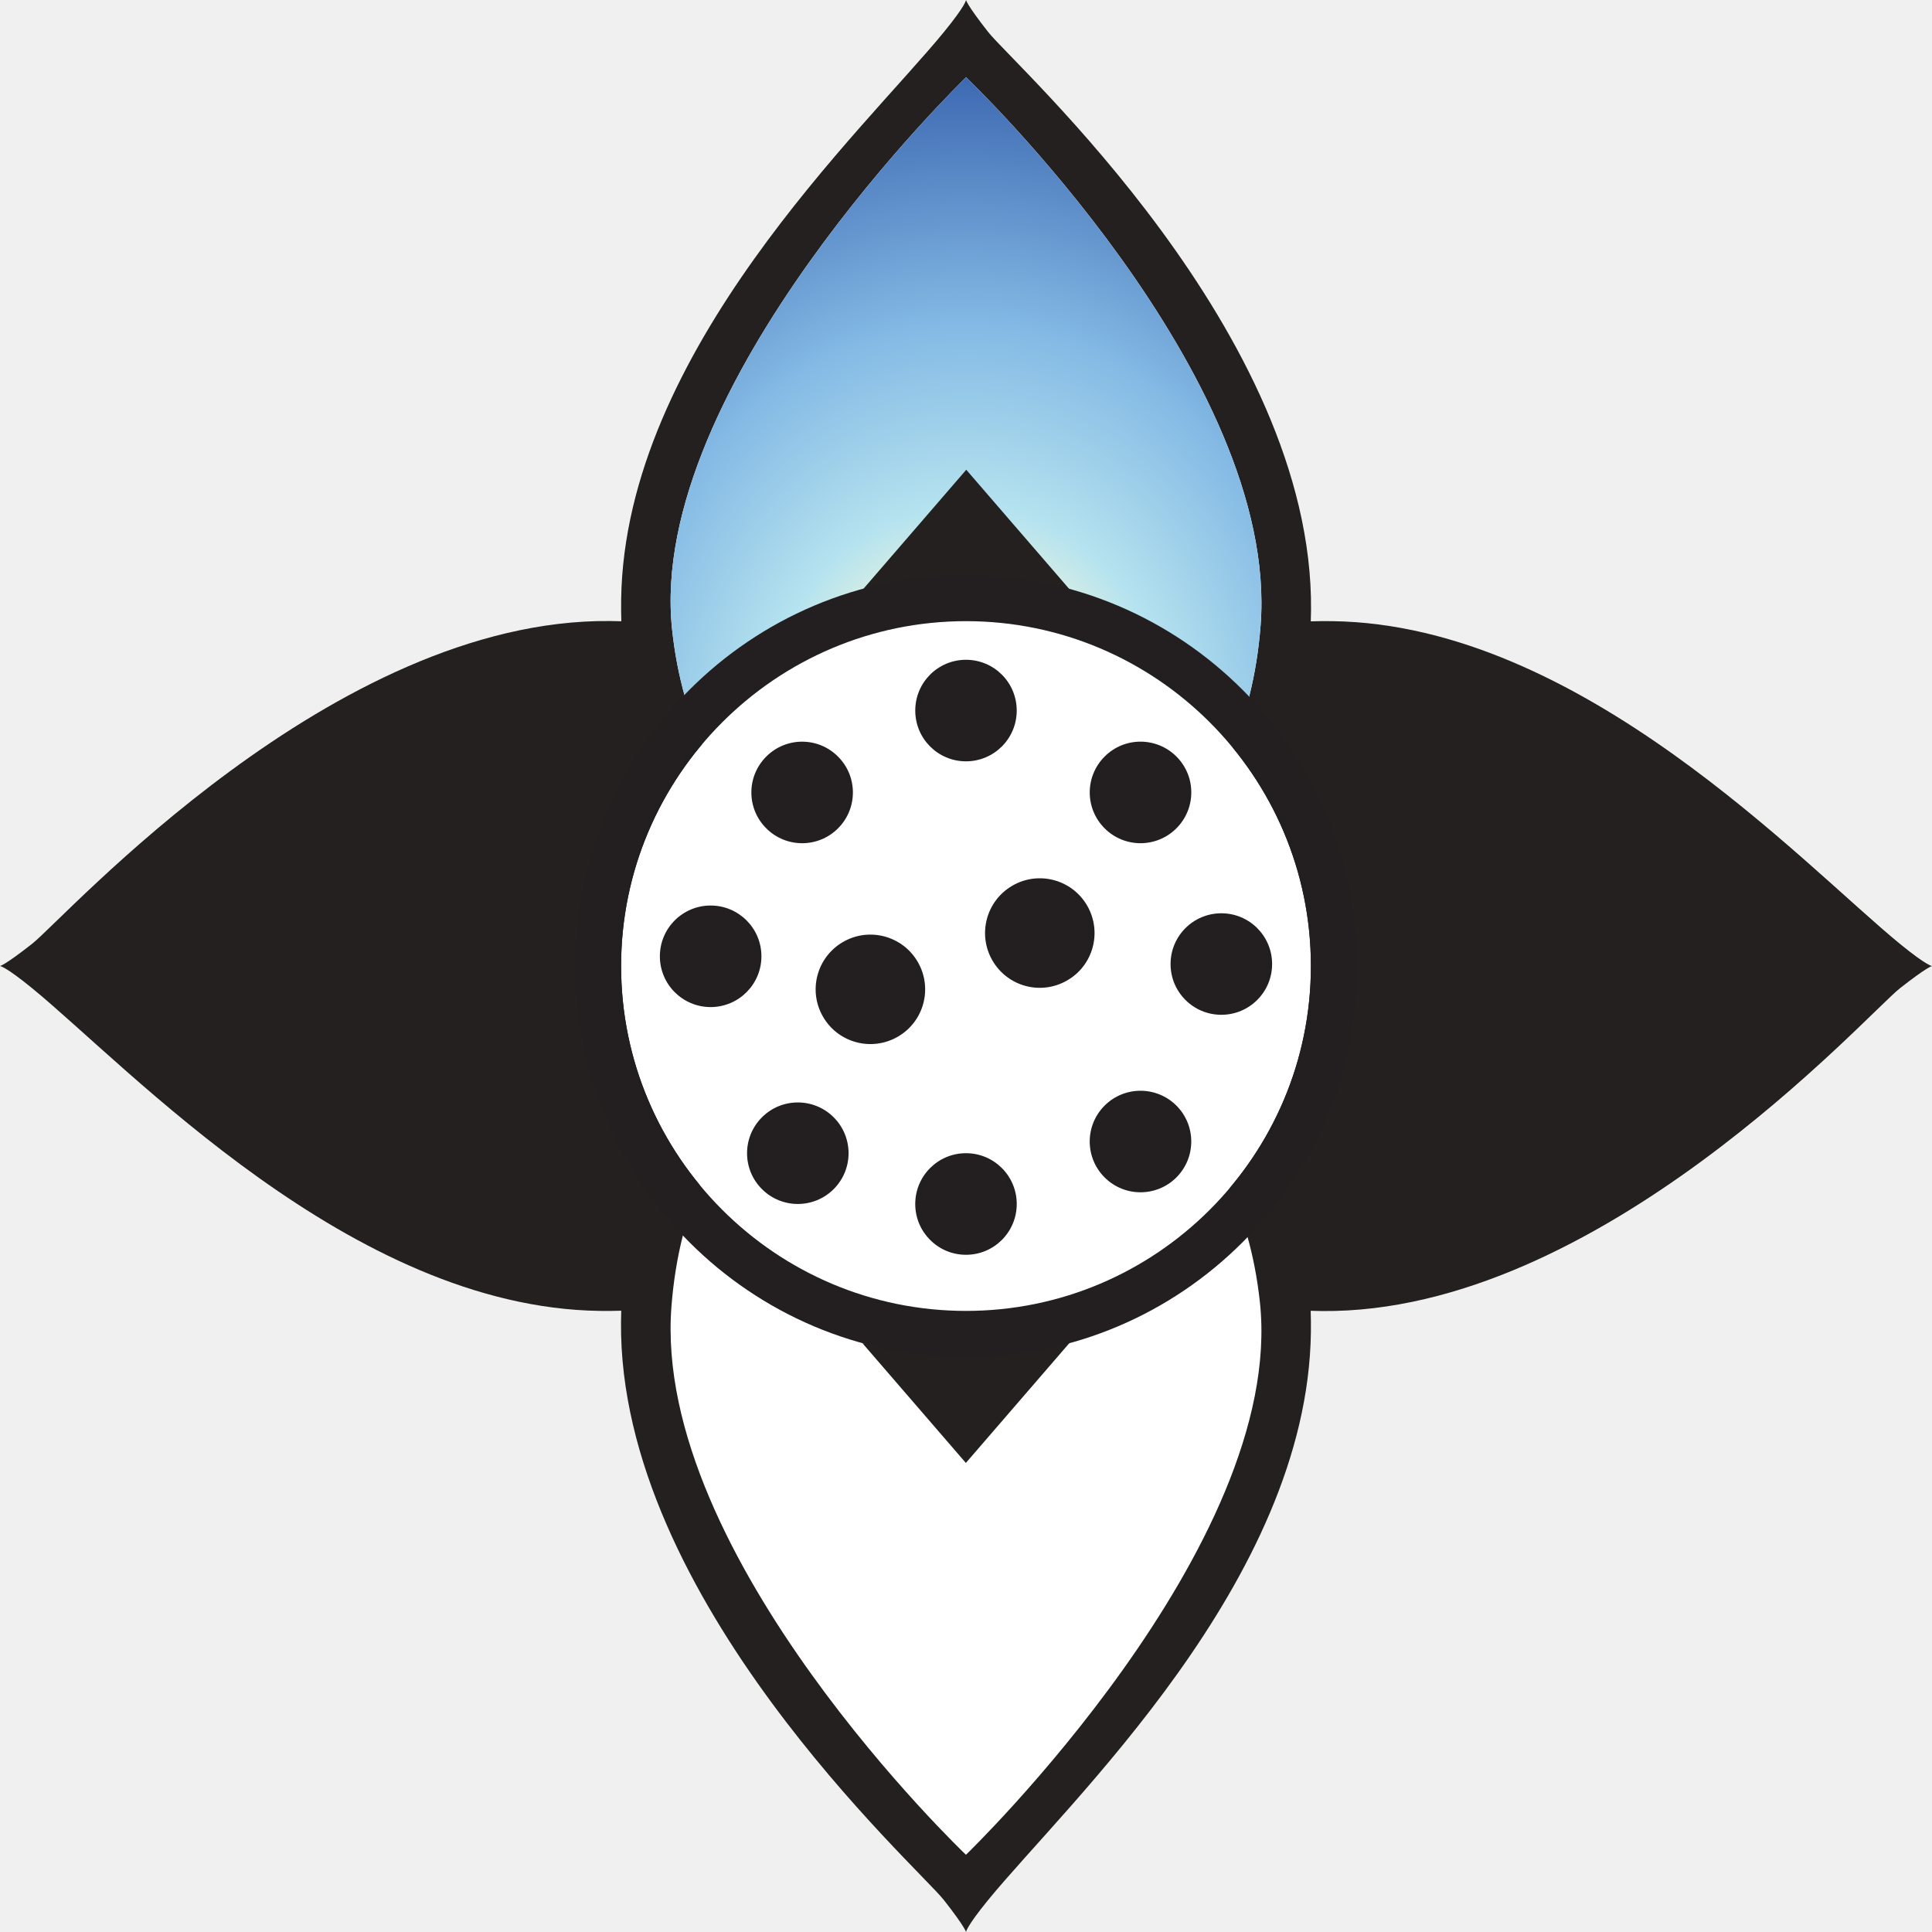
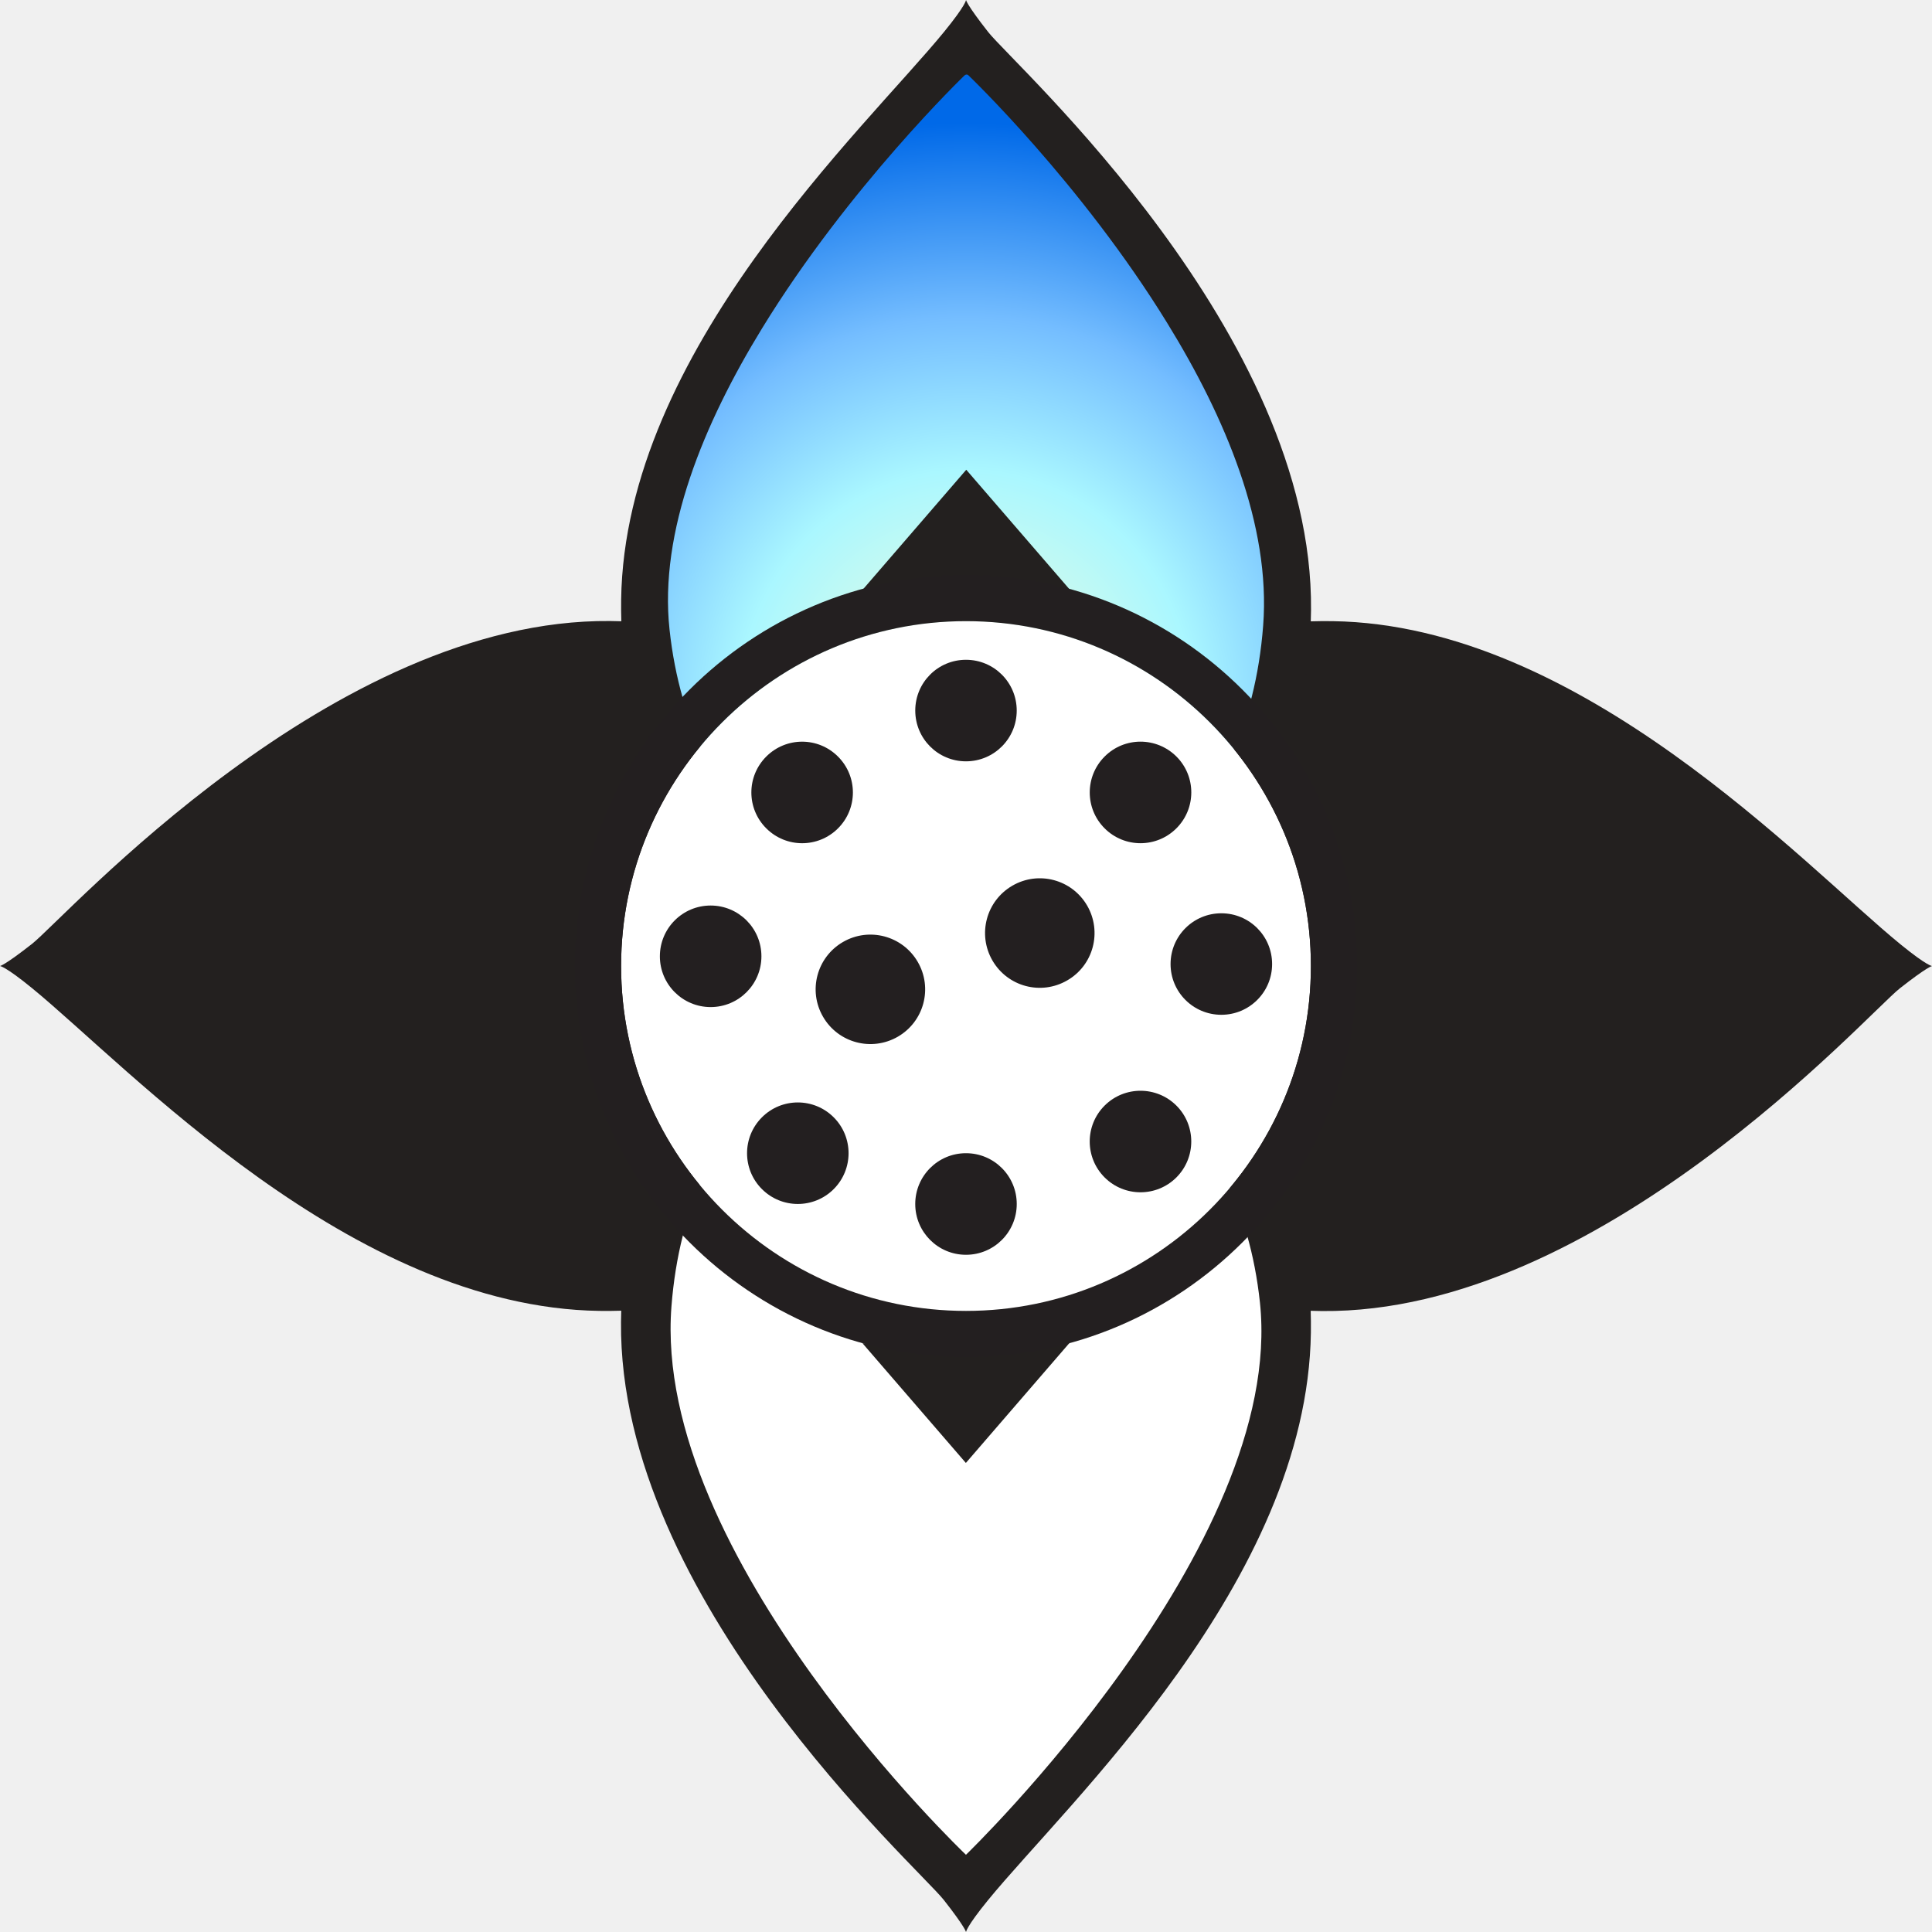
<svg xmlns="http://www.w3.org/2000/svg" width="400px" height="400px" version="1.1" xml:space="preserve" style="fill-rule:evenodd;clip-rule:evenodd;stroke-linejoin:round;stroke-miterlimit:2;">
  <g id="Layer1" transform="matrix(1,0,0,1,1,0)">
    <g transform="matrix(0,1,-1,0,399.0105,1.002112)">
      <g transform="matrix(102.6542,102.7132,102.7132,-102.6542,151.0281,77.30132)">
        <path d="M-0.143,0.61C-0.143,0.61 -0.138,0.605 -0.133,0.556C-0.115,0.378 -0.133,-0.088 0.114,-0.342C0.59,-0.831 1.304,-0.151 0.82,0.343C0.543,0.625 -0.026,0.593 -0.088,0.6C-0.138,0.606 -0.143,0.61 -0.143,0.61Z" style="fill:rgb(35,32,31);fill-rule:nonzero;" />
      </g>
      <g transform="matrix(-102.6542,-102.7132,-102.7132,102.6542,246.9803,322.7113)">
        <path d="M-0.143,0.61C-0.143,0.61 -0.138,0.605 -0.133,0.556C-0.115,0.378 -0.133,-0.088 0.114,-0.342C0.59,-0.831 1.304,-0.151 0.82,0.343C0.543,0.625 -0.026,0.593 -0.088,0.6C-0.138,0.606 -0.143,0.61 -0.143,0.61Z" style="fill:rgb(35,32,31);fill-rule:nonzero;" />
      </g>
    </g>
    <g>
      <g transform="matrix(-1.329218,0,-0,-1.329218,464.8211,400.0084)">
        <g transform="matrix(77.22901,77.27336,77.27336,-77.22901,163.8864,58.1523)">
          <path d="M-0.143,0.61C-0.143,0.61 -0.138,0.605 -0.133,0.556C-0.115,0.378 -0.133,-0.088 0.114,-0.342C0.59,-0.831 1.304,-0.151 0.82,0.343C0.543,0.625 -0.026,0.593 -0.088,0.6C-0.138,0.606 -0.143,0.61 -0.143,0.61Z" style="fill:rgb(35,32,31);fill-rule:nonzero;" />
        </g>
        <g transform="matrix(66.69147,66.72977,66.72977,-66.69147,168.823,58.78857)">
          <path d="M-0.117,0.584C-0.117,0.584 -0.13,-0.15 0.185,-0.404C0.682,-0.805 1.299,-0.216 0.867,0.288C0.598,0.602 -0.117,0.584 -0.117,0.584Z" style="fill:white;fill-rule:nonzero;" />
        </g>
      </g>
      <g transform="matrix(1.329218,0,0,1.329218,-66.81276,0.004223)">
        <g transform="matrix(77.22901,77.27336,77.27336,-77.22901,163.8864,58.1523)">
          <path d="M-0.143,0.61C-0.143,0.61 -0.138,0.605 -0.133,0.556C-0.115,0.378 -0.133,-0.088 0.114,-0.342C0.59,-0.831 1.304,-0.151 0.82,0.343C0.543,0.625 -0.026,0.593 -0.088,0.6C-0.138,0.606 -0.143,0.61 -0.143,0.61Z" style="fill:rgb(35,32,31);fill-rule:nonzero;" />
        </g>
        <g transform="matrix(66.69147,66.72977,66.72977,-66.69147,168.823,58.78857)">
          <path d="M-0.117,0.584C-0.117,0.584 -0.13,-0.15 0.185,-0.404C0.682,-0.805 1.299,-0.216 0.867,0.288C0.598,0.602 -0.117,0.584 -0.117,0.584Z" style="fill:white;fill-rule:nonzero;" />
        </g>
      </g>
    </g>
    <g id="_1" transform="matrix(88.64751,88.69843,88.69843,-88.64751,157.5898,78.14706)">
-       <path d="M-0.117,0.584C-0.117,0.584 -0.13,-0.15 0.185,-0.404C0.682,-0.805 1.299,-0.216 0.867,0.288C0.598,0.602 -0.117,0.584 -0.117,0.584Z" style="fill:url(#_Radial1);fill-rule:nonzero;" />
+       <path d="M-0.117,0.589C-0.117,0.589 0.141,0.595 0.405,0.532C0.582,0.49 0.762,0.417 0.87,0.291C1.088,0.037 1.041,-0.239 0.878,-0.4C0.714,-0.562 0.433,-0.609 0.182,-0.407C0.055,-0.305 -0.019,-0.126 -0.062,0.053C-0.126,0.319 -0.121,0.584 -0.121,0.584C-0.121,0.587 -0.119,0.589 -0.117,0.589Z" style="fill:url(#_Radial1);fill-rule:nonzero;" />
    </g>
    <g>
      <g transform="matrix(41.00331,0.011772,0.011772,-41.00331,176.9578,289.7179)">
        <path d="M0.537,-0.321L0.015,0.283L1.06,0.285L0.537,-0.321Z" style="fill:rgb(35,32,31);fill-rule:nonzero;" />
      </g>
      <g transform="matrix(-41.00331,-0.011772,-0.011772,41.00331,221.0675,110.4243)">
        <path d="M0.537,-0.321L0.015,0.283L1.06,0.285L0.537,-0.321Z" style="fill:rgb(35,32,31);fill-rule:nonzero;" />
      </g>
    </g>
    <g transform="matrix(1,0,0,1,-1,0.006296)">
      <g transform="matrix(-8.342978,0,0,8.342978,200,271.4075)">
        <path d="M0,-17.118C4.719,-17.118 8.559,-13.278 8.559,-8.558C8.559,-3.84 4.719,0 0,0C-4.719,0 -8.559,-3.84 -8.559,-8.558C-8.559,-13.278 -4.719,-17.118 0,-17.118" style="fill:white;fill-rule:nonzero;" />
      </g>
      <g transform="matrix(8.342978,0,0,8.342978,200,280.9644)">
        <path d="M0,-19.409C-5.351,-19.409 -9.705,-15.055 -9.705,-9.704C-9.705,-4.354 -5.351,0 0,0C5.351,0 9.705,-4.354 9.705,-9.704C9.705,-15.055 5.351,-19.409 0,-19.409M0,-1.146C-4.719,-1.146 -8.559,-4.985 -8.559,-9.704C-8.559,-14.424 -4.719,-18.263 0,-18.263C4.719,-18.263 8.559,-14.424 8.559,-9.704C8.559,-4.985 4.719,-1.146 0,-1.146" style="fill:rgb(35,31,32);fill-rule:nonzero;" />
      </g>
      <g transform="matrix(0,-8.342978,-8.342978,0,199.9983,136.6034)">
        <path d="M-1.259,-1.259C-1.955,-1.259 -2.519,-0.696 -2.519,0.001C-2.519,0.697 -1.955,1.259 -1.259,1.259C-0.563,1.259 0.001,0.697 0.001,0.001C0.001,-0.696 -0.563,-1.259 -1.259,-1.259" style="fill:rgb(35,31,32);fill-rule:nonzero;" />
      </g>
      <g transform="matrix(0,-8.342978,-8.342978,0,200.0025,238.7598)">
        <path d="M-1.26,-1.259C-0.564,-1.259 0.001,-0.696 0.001,0.001C0.001,0.697 -0.564,1.26 -1.26,1.26C-1.955,1.26 -2.52,0.697 -2.52,0.001C-2.52,-0.696 -1.955,-1.259 -1.26,-1.259" style="fill:rgb(35,31,32);fill-rule:nonzero;" />
      </g>
      <g transform="matrix(-8.342978,0,0,8.342978,147.1314,208.4982)">
        <path d="M0,-2.52C-0.695,-2.52 -1.26,-1.957 -1.26,-1.26C-1.26,-0.564 -0.695,0 0,0C0.696,0 1.26,-0.564 1.26,-1.26C1.26,-1.957 0.696,-2.52 0,-2.52" style="fill:rgb(35,31,32);fill-rule:nonzero;" />
      </g>
      <g transform="matrix(-8.342978,0,0,8.342978,252.8644,210.095)">
        <path d="M0,-2.519C0.696,-2.519 1.26,-1.956 1.26,-1.259C1.26,-0.563 0.696,0 0,0C-0.696,0 -1.26,-0.563 -1.26,-1.259C-1.26,-1.956 -0.696,-2.519 0,-2.519" style="fill:rgb(35,31,32);fill-rule:nonzero;" />
      </g>
      <g transform="matrix(-5.899376,-5.899376,-5.899376,5.899376,155.564,164.0551)">
        <path d="M-0.892,-2.149C-1.588,-2.149 -2.151,-1.586 -2.151,-0.89C-2.151,-0.194 -1.588,0.369 -0.892,0.369C-0.195,0.37 0.368,-0.193 0.368,-0.891C0.368,-1.587 -0.195,-2.15 -0.892,-2.149" style="fill:rgb(35,31,32);fill-rule:nonzero;" />
      </g>
      <g transform="matrix(-5.899376,-5.899376,-5.899376,5.899376,225.6111,236.3366)">
        <path d="M-0.891,-2.152C-0.196,-2.151 0.368,-1.588 0.369,-0.892C0.369,-0.196 -0.194,0.368 -0.891,0.368C-1.587,0.368 -2.151,-0.196 -2.151,-0.892C-2.15,-1.588 -1.586,-2.152 -0.891,-2.152" style="fill:rgb(35,31,32);fill-rule:nonzero;" />
      </g>
      <g transform="matrix(-5.899376,5.899376,5.899376,5.899376,175.6874,238.7531)">
        <path d="M0.891,-2.15C0.195,-2.151 -0.369,-1.586 -0.369,-0.891C-0.369,-0.195 0.195,0.369 0.891,0.369C1.586,0.369 2.151,-0.195 2.15,-0.891C2.151,-1.586 1.586,-2.15 0.891,-2.15" style="fill:rgb(35,31,32);fill-rule:nonzero;" />
      </g>
      <g transform="matrix(-7.216936,4.185823,4.185823,7.216936,190.0413,210.457)">
        <path d="M0.681,-2.533C-0.069,-2.533 -0.677,-1.926 -0.677,-1.174C-0.677,-0.424 -0.07,0.183 0.681,0.183C1.432,0.182 2.04,-0.426 2.039,-1.176C2.04,-1.926 1.431,-2.533 0.681,-2.533" style="fill:rgb(35,31,32);fill-rule:nonzero;" />
      </g>
      <g transform="matrix(-5.89772,5.901032,5.901032,5.89772,246.6423,164.0517)">
        <path d="M0.891,-2.15C1.587,-2.15 2.151,-1.587 2.151,-0.891C2.152,-0.195 1.588,0.369 0.891,0.369C0.195,0.369 -0.369,-0.194 -0.369,-0.89C-0.368,-1.586 0.194,-2.151 0.891,-2.15" style="fill:rgb(35,31,32);fill-rule:nonzero;" />
      </g>
      <g transform="matrix(-7.216936,4.185823,4.185823,7.216936,225.1181,198.8055)">
        <path d="M0.681,-2.534C1.432,-2.534 2.039,-1.927 2.04,-1.176C2.04,-0.424 1.433,0.183 0.681,0.182C-0.068,0.184 -0.676,-0.424 -0.677,-1.175C-0.677,-1.927 -0.069,-2.535 0.681,-2.534" style="fill:rgb(35,31,32);fill-rule:nonzero;" />
      </g>
    </g>
  </g>
  <defs>
-     <radialGradient id="_Radial1" cx="0" cy="0" r="1" gradientUnits="userSpaceOnUse" gradientTransform="matrix(-0.798603,0.798603,0.662459,0.662459,0.681705,-0.214449)">
-       <stop offset="0" style="stop-color:rgb(248,249,216);stop-opacity:1" />
-       <stop offset="0.21" style="stop-color:rgb(248,249,216);stop-opacity:1" />
-       <stop offset="0.37" style="stop-color:rgb(182,227,239);stop-opacity:1" />
-       <stop offset="0.64" style="stop-color:rgb(131,185,228);stop-opacity:1" />
-       <stop offset="1" style="stop-color:rgb(61,105,178);stop-opacity:1" />
+     <radialGradient id="_Radial1" cx="0" cy="0" r="1" gradientUnits="userSpaceOnUse" gradientTransform="matrix(-0.684036,0.683643,0.652088,0.652462,0.622413,-0.155191)">
+       <stop offset="0" style="stop-color:rgb(249,255,216);stop-opacity:1" />
+       <stop offset="0.41" style="stop-color:rgb(170,247,255);stop-opacity:1" />
+       <stop offset="0.67" style="stop-color:rgb(116,189,255);stop-opacity:1" />
+       <stop offset="1" style="stop-color:rgb(0,105,232);stop-opacity:1" />
    </radialGradient>
  </defs>
</svg>
